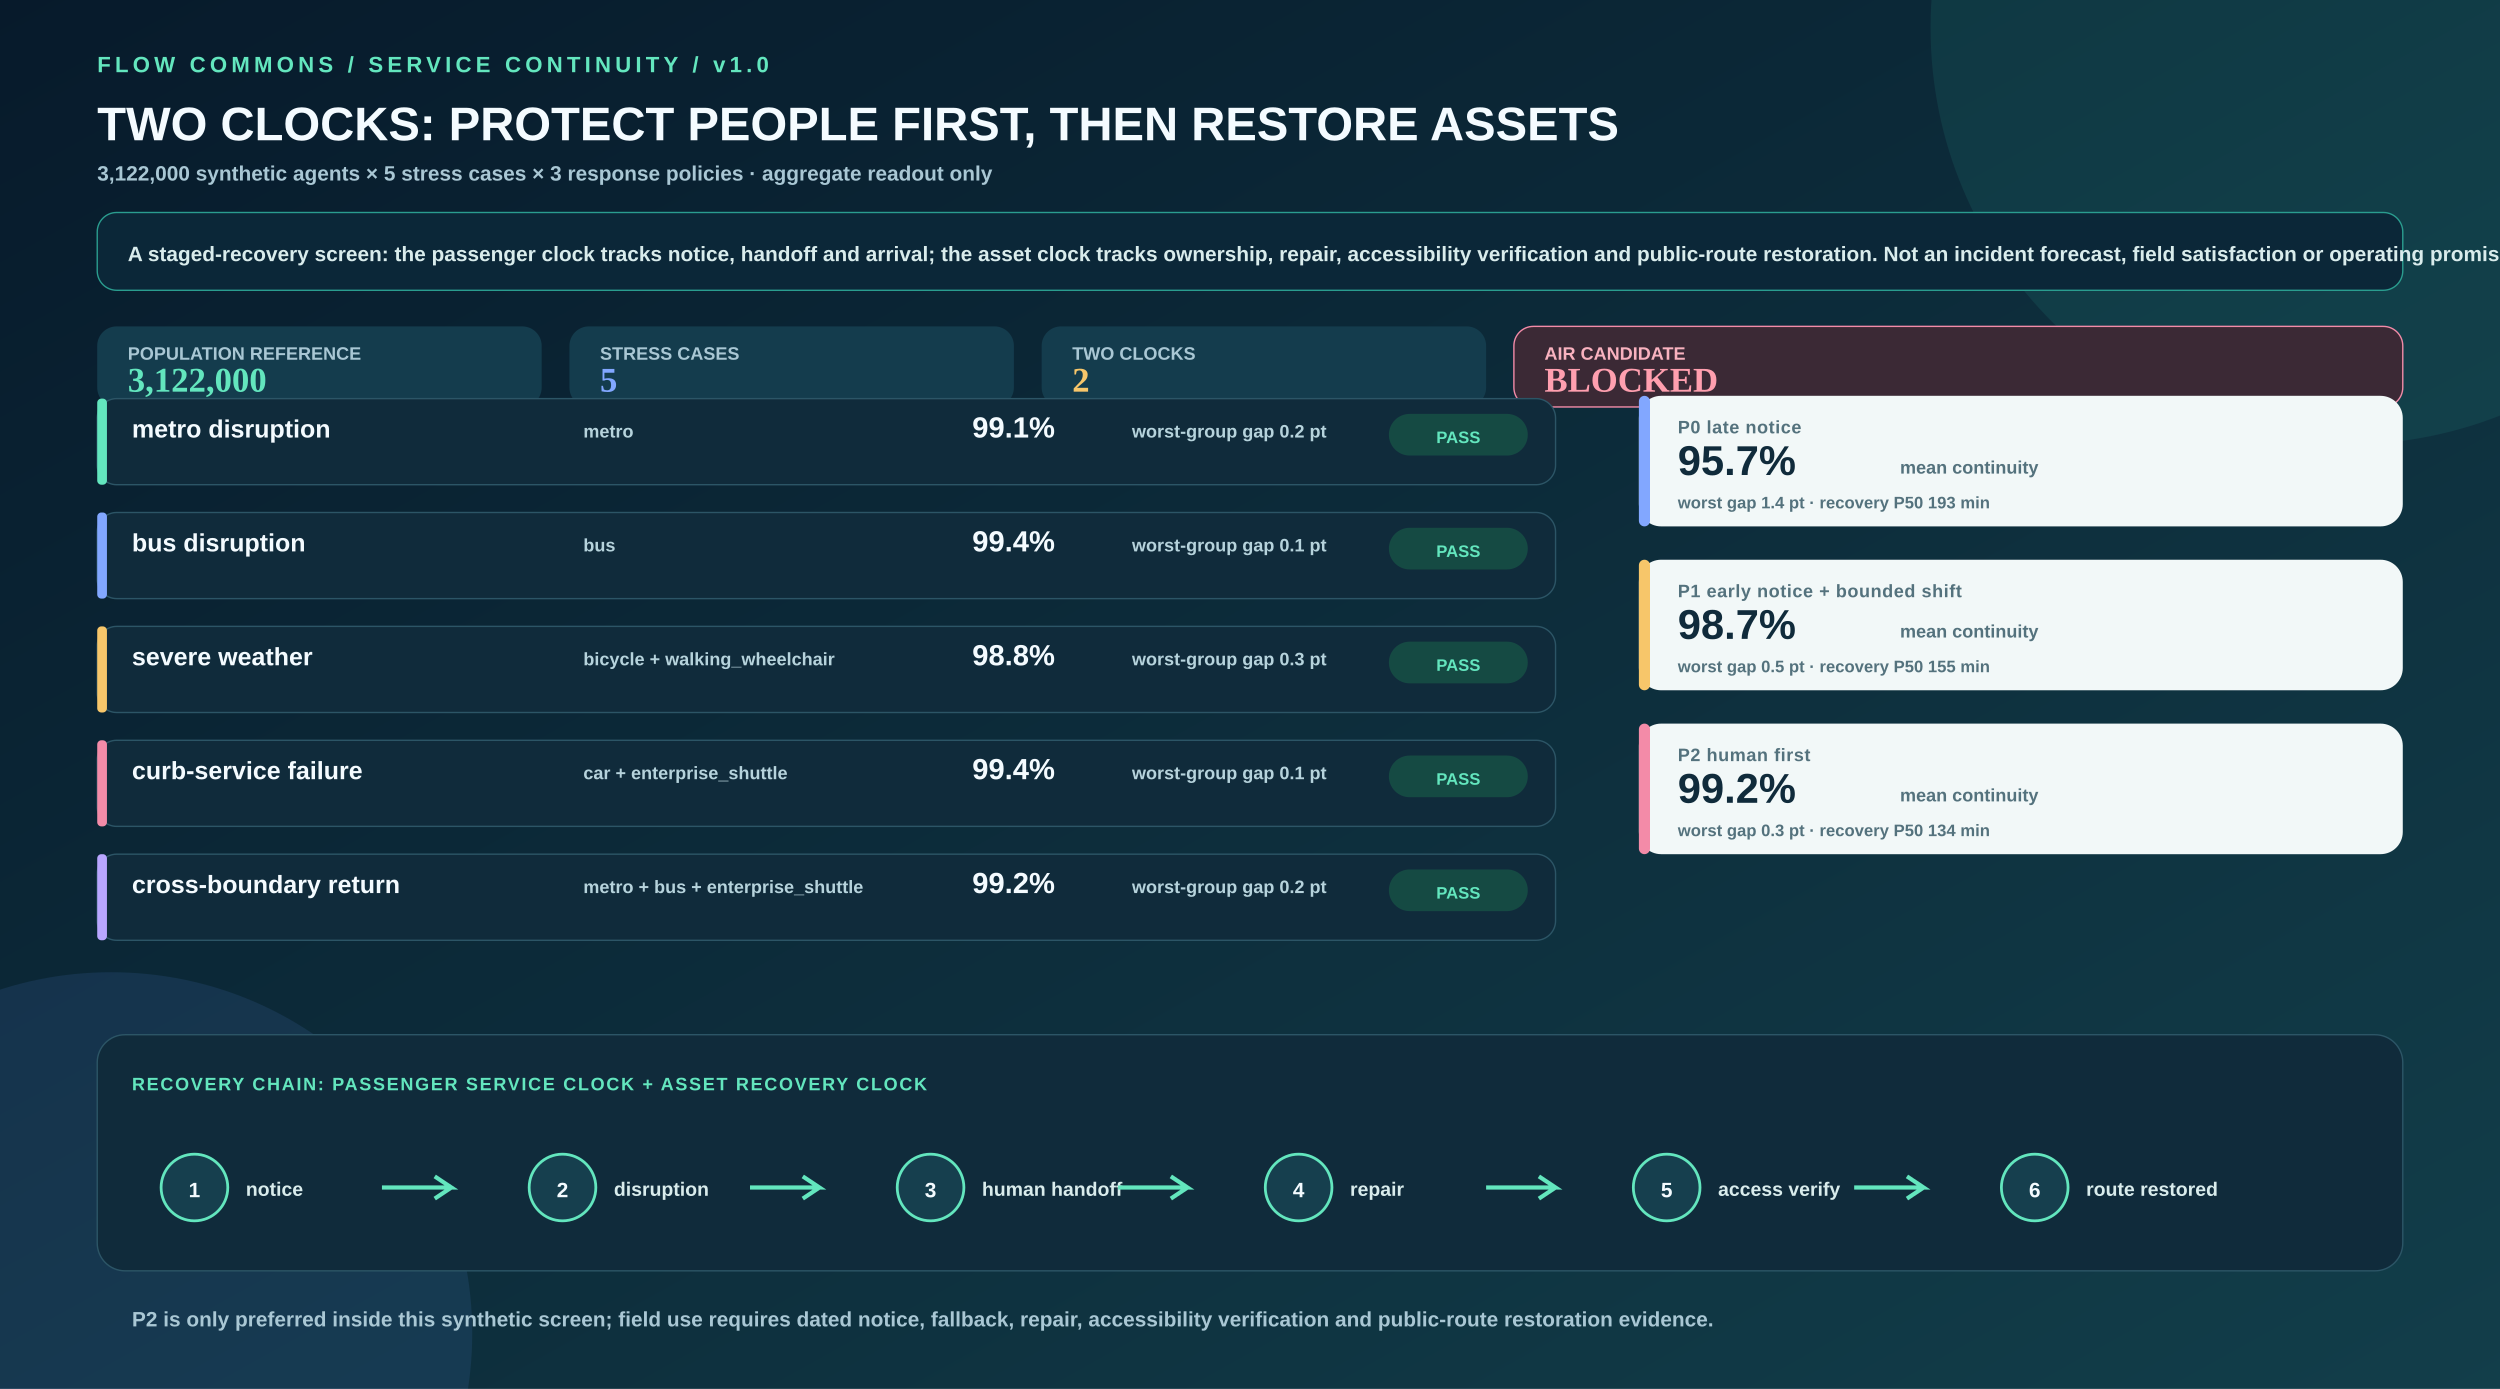
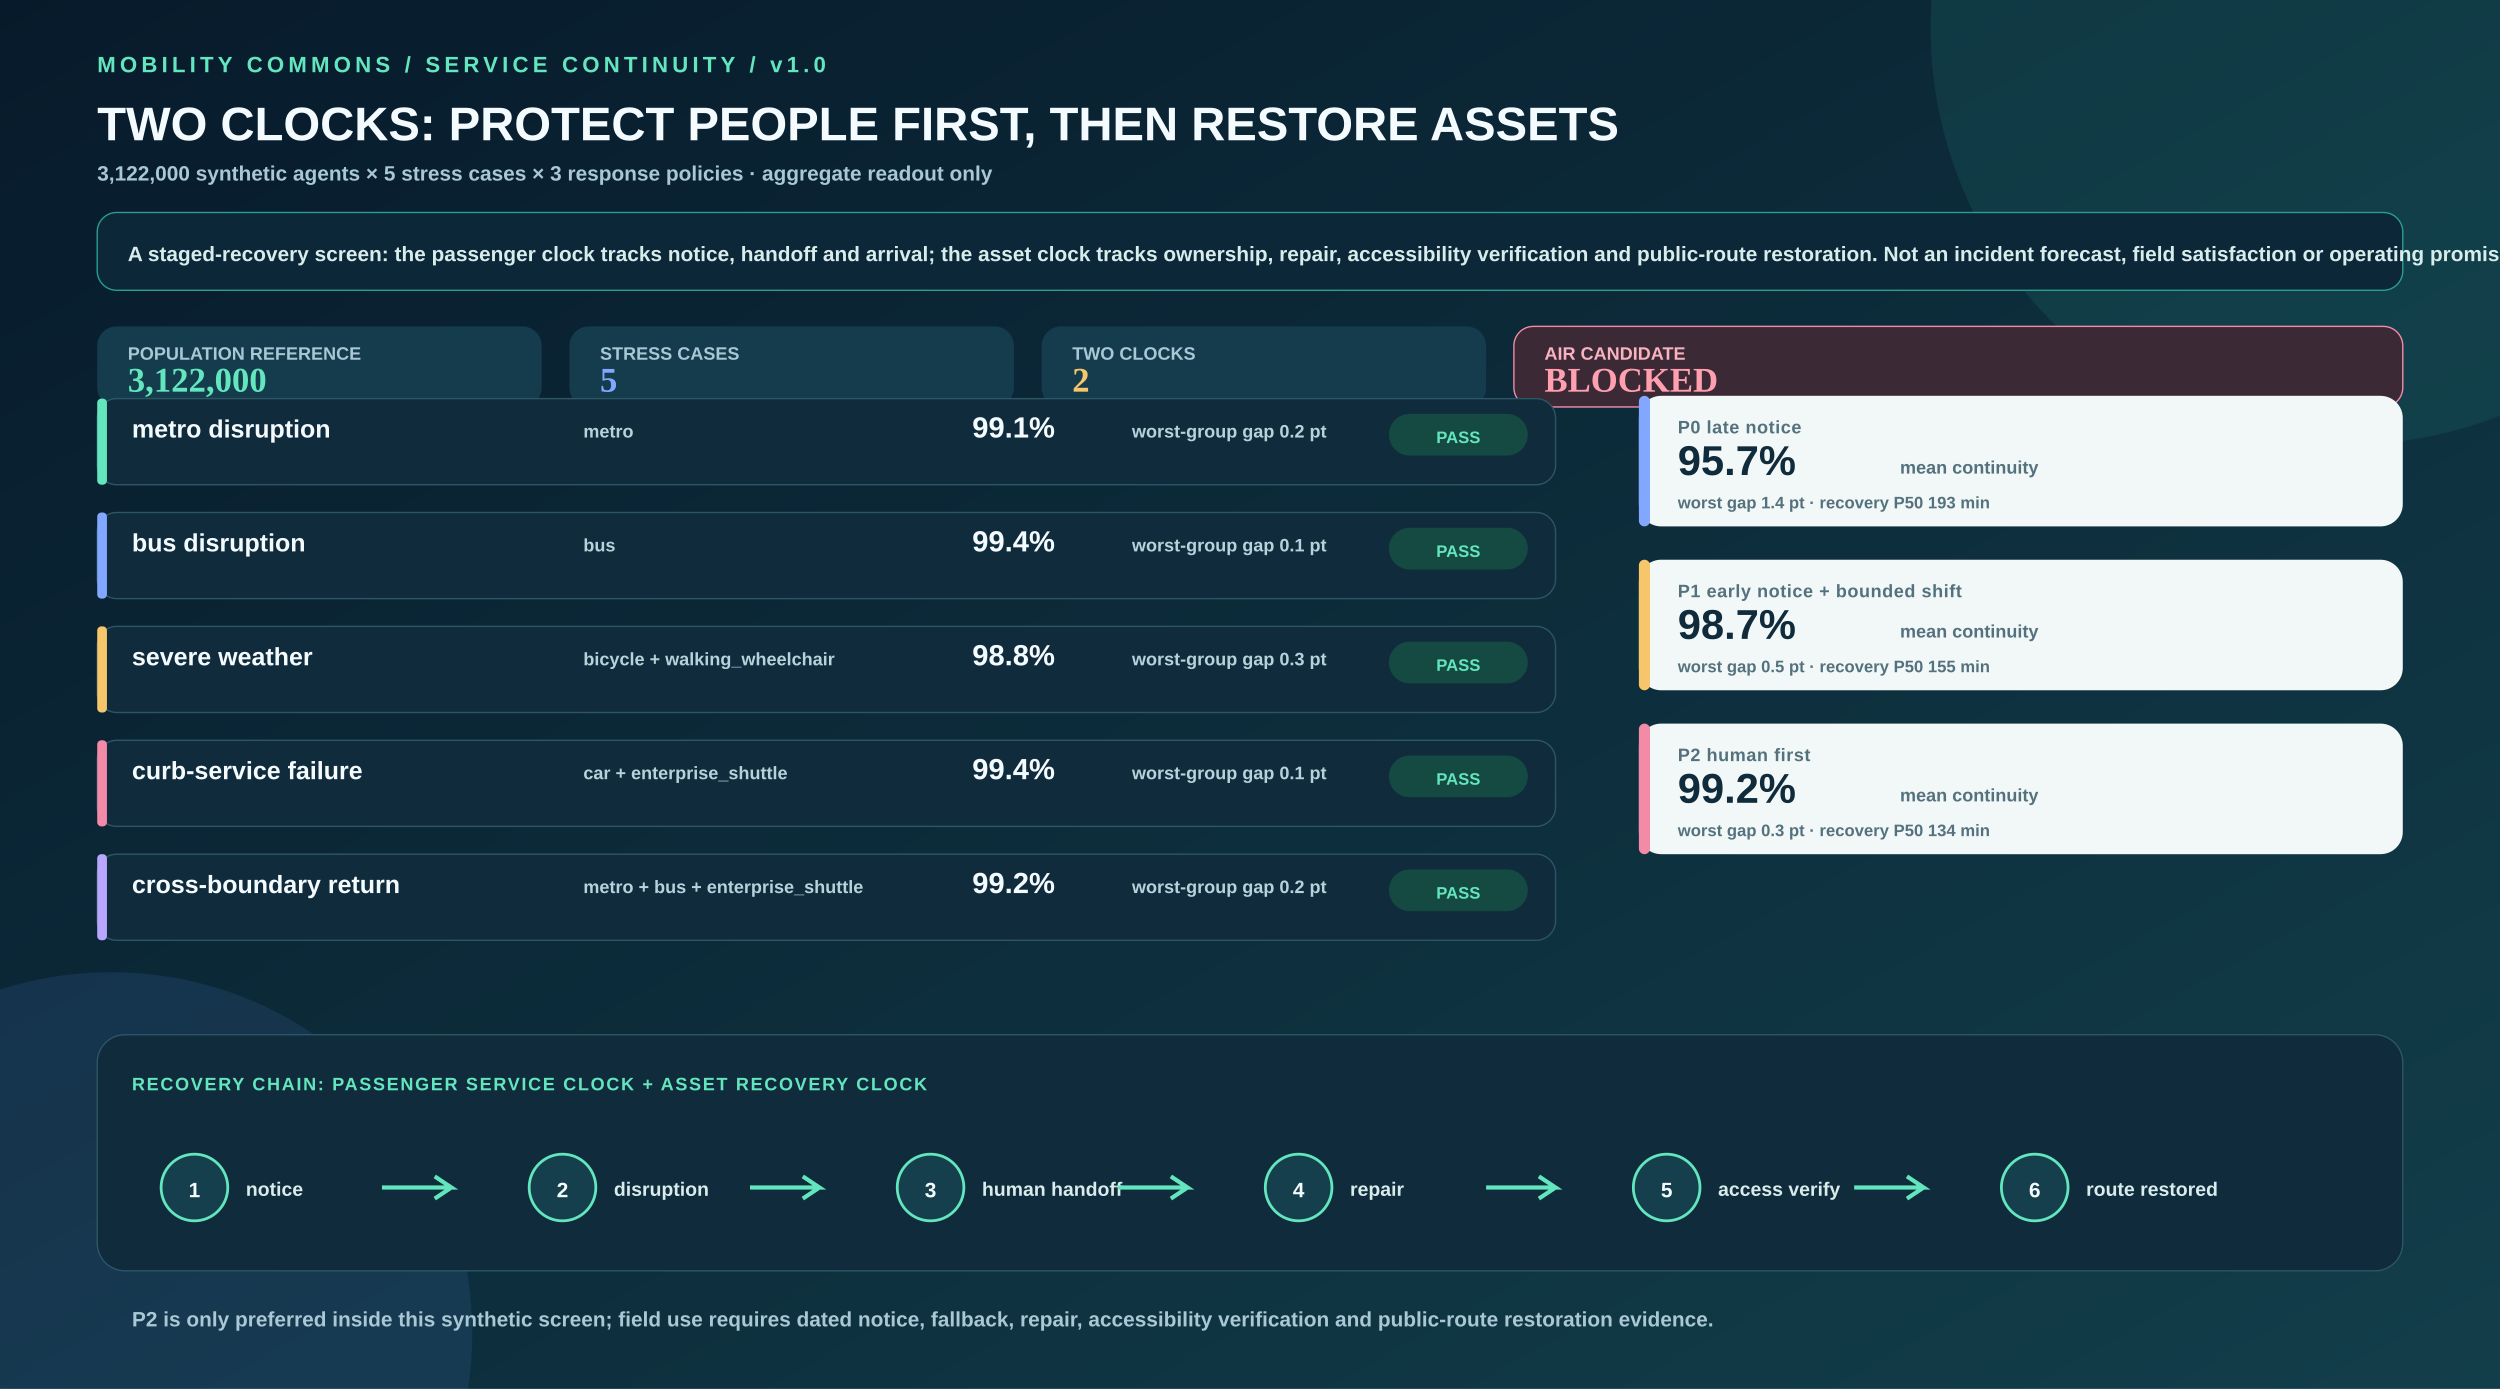
<svg xmlns="http://www.w3.org/2000/svg" width="1800" height="1000" viewBox="0 0 1800 1000" role="img" aria-labelledby="title desc">
  <defs>
    <linearGradient id="bg" x1="0" y1="0" x2="1" y2="1">
      <stop offset="0" stop-color="#071A2B" />
      <stop offset="1" stop-color="#123E4A" />
    </linearGradient>
    <style>.title{font:900 34px PingFang SC,Microsoft YaHei,Arial,sans-serif}.sub{font:600 15px PingFang SC,Microsoft YaHei,Arial,sans-serif}.row{font:850 18px PingFang SC,Microsoft YaHei,Arial,sans-serif}.small{font:550 13px PingFang SC,Microsoft YaHei,Arial,sans-serif}.value{font:900 21px Arial,sans-serif}.status{font:900 12px Arial,PingFang SC,sans-serif}.cardTitle{font:850 13px Arial,PingFang SC,sans-serif;letter-spacing:.4px}.cardValue{font:900 30px Arial,sans-serif}.smallDark{font:600 13px PingFang SC,Arial,sans-serif}.tinyDark{font:600 12px PingFang SC,Arial,sans-serif}.clockNo{font:900 15px Arial,sans-serif}.clockLabel{font:700 14px PingFang SC,Arial,sans-serif}</style>
  </defs>
  <rect width="1800" height="1000" fill="url(#bg)" />
  <circle cx="1690" cy="20" r="300" fill="#2A9D8F" opacity=".14" />
  <circle cx="80" cy="960" r="260" fill="#5B8DEF" opacity=".12" />
-   <text x="70" y="52" font-family="Arial" font-size="16" font-weight="900" letter-spacing="3" fill="#63E6BE">FLOW COMMONS / SERVICE CONTINUITY / v1.0</text>
+   <text x="70" y="52" font-family="Arial" font-size="16" font-weight="900" letter-spacing="3" fill="#63E6BE">MOBILITY COMMONS / SERVICE CONTINUITY / v1.0</text>
  <text x="70" y="101" class="title" fill="#F4FBFF">TWO CLOCKS: PROTECT PEOPLE FIRST, THEN RESTORE ASSETS</text>
  <text x="70" y="130" class="sub" fill="#A9C7D4">3,122,000 synthetic agents × 5 stress cases × 3 response policies · aggregate readout only</text>
  <rect x="70" y="153" width="1660" height="56" rx="14" fill="#0B2738" stroke="#2A9D8F" />
  <text x="92" y="188" class="sub" fill="#D9ECEC">A staged-recovery screen: the passenger clock tracks notice, handoff and arrival; the asset clock tracks ownership, repair, accessibility verification and public-route restoration. Not an incident forecast, field satisfaction or operating promise.</text>
  <g>
    <rect x="70" y="235" width="320" height="58" rx="14" fill="#143C4D" />
    <text x="92" y="259" class="small" fill="#A9C7D4">POPULATION REFERENCE</text>
    <text x="92" y="282" font-size="25" font-weight="900" fill="#63E6BE">3,122,000</text>
    <rect x="410" y="235" width="320" height="58" rx="14" fill="#143C4D" />
    <text x="432" y="259" class="small" fill="#A9C7D4">STRESS CASES</text>
    <text x="432" y="282" font-size="25" font-weight="900" fill="#82A7FF">5</text>
    <rect x="750" y="235" width="320" height="58" rx="14" fill="#143C4D" />
    <text x="772" y="259" class="small" fill="#A9C7D4">TWO CLOCKS</text>
    <text x="772" y="282" font-size="25" font-weight="900" fill="#F7C66A">2</text>
    <rect x="1090" y="235" width="640" height="58" rx="14" fill="#3B2935" stroke="#F38BA8" />
    <text x="1112" y="259" class="small" fill="#F9B2BF">AIR CANDIDATE</text>
    <text x="1112" y="282" font-size="25" font-weight="900" fill="#FF9FAF">BLOCKED</text>
  </g>
  <text x="70" y="315" font-family="Arial" font-size="13" font-weight="900" letter-spacing="1.2" fill="#63E6BE">SELECTED RESPONSE × SCENARIO READOUT</text>
  <g>
    <rect x="70" y="287" width="1050" height="62" rx="14" fill="#102B3B" stroke="#2C5566" />
    <rect x="70" y="287" width="7" height="62" rx="3" fill="#63E6BE" />
    <text x="95" y="315" class="row" fill="#F4FBFF">metro disruption</text>
    <text x="420" y="315" class="small" fill="#B6D3DC">metro</text>
    <text x="700" y="315" class="value" fill="#F4FBFF">99.1%</text>
    <text x="815" y="315" class="small" fill="#B6D3DC">worst-group gap 0.2 pt</text>
    <rect x="1000" y="298" width="100" height="30" rx="15" fill="#154A43" />
    <text x="1050" y="319" text-anchor="middle" class="status" fill="#63E6BE">PASS</text>
  </g>
  <g>
    <rect x="70" y="369" width="1050" height="62" rx="14" fill="#102B3B" stroke="#2C5566" />
    <rect x="70" y="369" width="7" height="62" rx="3" fill="#82A7FF" />
    <text x="95" y="397" class="row" fill="#F4FBFF">bus disruption</text>
    <text x="420" y="397" class="small" fill="#B6D3DC">bus</text>
    <text x="700" y="397" class="value" fill="#F4FBFF">99.4%</text>
    <text x="815" y="397" class="small" fill="#B6D3DC">worst-group gap 0.1 pt</text>
    <rect x="1000" y="380" width="100" height="30" rx="15" fill="#154A43" />
    <text x="1050" y="401" text-anchor="middle" class="status" fill="#63E6BE">PASS</text>
  </g>
  <g>
    <rect x="70" y="451" width="1050" height="62" rx="14" fill="#102B3B" stroke="#2C5566" />
    <rect x="70" y="451" width="7" height="62" rx="3" fill="#F7C66A" />
    <text x="95" y="479" class="row" fill="#F4FBFF">severe weather</text>
    <text x="420" y="479" class="small" fill="#B6D3DC">bicycle + walking_wheelchair</text>
    <text x="700" y="479" class="value" fill="#F4FBFF">98.8%</text>
    <text x="815" y="479" class="small" fill="#B6D3DC">worst-group gap 0.3 pt</text>
    <rect x="1000" y="462" width="100" height="30" rx="15" fill="#154A43" />
    <text x="1050" y="483" text-anchor="middle" class="status" fill="#63E6BE">PASS</text>
  </g>
  <g>
    <rect x="70" y="533" width="1050" height="62" rx="14" fill="#102B3B" stroke="#2C5566" />
    <rect x="70" y="533" width="7" height="62" rx="3" fill="#F38BA8" />
    <text x="95" y="561" class="row" fill="#F4FBFF">curb-service failure</text>
    <text x="420" y="561" class="small" fill="#B6D3DC">car + enterprise_shuttle</text>
    <text x="700" y="561" class="value" fill="#F4FBFF">99.4%</text>
    <text x="815" y="561" class="small" fill="#B6D3DC">worst-group gap 0.1 pt</text>
    <rect x="1000" y="544" width="100" height="30" rx="15" fill="#154A43" />
    <text x="1050" y="565" text-anchor="middle" class="status" fill="#63E6BE">PASS</text>
  </g>
  <g>
    <rect x="70" y="615" width="1050" height="62" rx="14" fill="#102B3B" stroke="#2C5566" />
    <rect x="70" y="615" width="7" height="62" rx="3" fill="#B9A6FF" />
    <text x="95" y="643" class="row" fill="#F4FBFF">cross-boundary return</text>
    <text x="420" y="643" class="small" fill="#B6D3DC">metro + bus + enterprise_shuttle</text>
    <text x="700" y="643" class="value" fill="#F4FBFF">99.2%</text>
    <text x="815" y="643" class="small" fill="#B6D3DC">worst-group gap 0.2 pt</text>
    <rect x="1000" y="626" width="100" height="30" rx="15" fill="#154A43" />
    <text x="1050" y="647" text-anchor="middle" class="status" fill="#63E6BE">PASS</text>
  </g>
  <text x="1180" y="315" font-family="Arial" font-size="13" font-weight="900" letter-spacing="1.2" fill="#63E6BE">THREE POLICY TRADE-OFFS</text>
  <g>
    <rect x="1180" y="285" width="550" height="94" rx="16" fill="#F2F8F8" />
    <rect x="1180" y="285" width="8" height="94" rx="4" fill="#82A7FF" />
    <text x="1208" y="312" class="cardTitle" fill="#54727D">P0 late notice</text>
    <text x="1208" y="342" class="cardValue" fill="#102B3B">95.7%</text>
    <text x="1368" y="341" class="smallDark" fill="#54727D">mean continuity</text>
    <text x="1208" y="366" class="tinyDark" fill="#54727D">worst gap 1.4 pt · recovery P50 193 min</text>
  </g>
  <g>
    <rect x="1180" y="403" width="550" height="94" rx="16" fill="#F2F8F8" />
    <rect x="1180" y="403" width="8" height="94" rx="4" fill="#F7C66A" />
    <text x="1208" y="430" class="cardTitle" fill="#54727D">P1 early notice + bounded shift</text>
    <text x="1208" y="460" class="cardValue" fill="#102B3B">98.7%</text>
    <text x="1368" y="459" class="smallDark" fill="#54727D">mean continuity</text>
    <text x="1208" y="484" class="tinyDark" fill="#54727D">worst gap 0.5 pt · recovery P50 155 min</text>
  </g>
  <g>
    <rect x="1180" y="521" width="550" height="94" rx="16" fill="#F2F8F8" />
    <rect x="1180" y="521" width="8" height="94" rx="4" fill="#F38BA8" />
    <text x="1208" y="548" class="cardTitle" fill="#54727D">P2 human first</text>
    <text x="1208" y="578" class="cardValue" fill="#102B3B">99.2%</text>
    <text x="1368" y="577" class="smallDark" fill="#54727D">mean continuity</text>
    <text x="1208" y="602" class="tinyDark" fill="#54727D">worst gap 0.3 pt · recovery P50 134 min</text>
  </g>
  <rect x="70" y="745" width="1660" height="170" rx="20" fill="#102B3B" stroke="#2C5566" />
  <text x="95" y="785" font-family="Arial" font-size="13" font-weight="900" letter-spacing="1.2" fill="#63E6BE">RECOVERY CHAIN: PASSENGER SERVICE CLOCK + ASSET RECOVERY CLOCK</text>
  <g>
    <circle cx="140" cy="855" r="24" fill="#163F4E" stroke="#63E6BE" stroke-width="2" />
    <text x="140" y="862" text-anchor="middle" class="clockNo" fill="#F4FBFF">1</text>
    <text x="177" y="861" class="clockLabel" fill="#D9ECEC">notice</text>
    <path d="M275 855 H325 l-12 -8 M325 855 l-12 8" fill="none" stroke="#63E6BE" stroke-width="3" />
  </g>
  <g>
    <circle cx="405" cy="855" r="24" fill="#163F4E" stroke="#63E6BE" stroke-width="2" />
    <text x="405" y="862" text-anchor="middle" class="clockNo" fill="#F4FBFF">2</text>
    <text x="442" y="861" class="clockLabel" fill="#D9ECEC">disruption</text>
    <path d="M540 855 H590 l-12 -8 M590 855 l-12 8" fill="none" stroke="#63E6BE" stroke-width="3" />
  </g>
  <g>
    <circle cx="670" cy="855" r="24" fill="#163F4E" stroke="#63E6BE" stroke-width="2" />
    <text x="670" y="862" text-anchor="middle" class="clockNo" fill="#F4FBFF">3</text>
    <text x="707" y="861" class="clockLabel" fill="#D9ECEC">human handoff</text>
    <path d="M805 855 H855 l-12 -8 M855 855 l-12 8" fill="none" stroke="#63E6BE" stroke-width="3" />
  </g>
  <g>
    <circle cx="935" cy="855" r="24" fill="#163F4E" stroke="#63E6BE" stroke-width="2" />
    <text x="935" y="862" text-anchor="middle" class="clockNo" fill="#F4FBFF">4</text>
    <text x="972" y="861" class="clockLabel" fill="#D9ECEC">repair</text>
    <path d="M1070 855 H1120 l-12 -8 M1120 855 l-12 8" fill="none" stroke="#63E6BE" stroke-width="3" />
  </g>
  <g>
    <circle cx="1200" cy="855" r="24" fill="#163F4E" stroke="#63E6BE" stroke-width="2" />
    <text x="1200" y="862" text-anchor="middle" class="clockNo" fill="#F4FBFF">5</text>
    <text x="1237" y="861" class="clockLabel" fill="#D9ECEC">access verify</text>
    <path d="M1335 855 H1385 l-12 -8 M1385 855 l-12 8" fill="none" stroke="#63E6BE" stroke-width="3" />
  </g>
  <g>
    <circle cx="1465" cy="855" r="24" fill="#163F4E" stroke="#63E6BE" stroke-width="2" />
    <text x="1465" y="862" text-anchor="middle" class="clockNo" fill="#F4FBFF">6</text>
    <text x="1502" y="861" class="clockLabel" fill="#D9ECEC">route restored</text>
  </g>
  <text x="95" y="955" class="sub" fill="#A9C7D4">P2 is only preferred inside this synthetic screen; field use requires dated notice, fallback, repair, accessibility verification and public-route restoration evidence.</text>
</svg>
